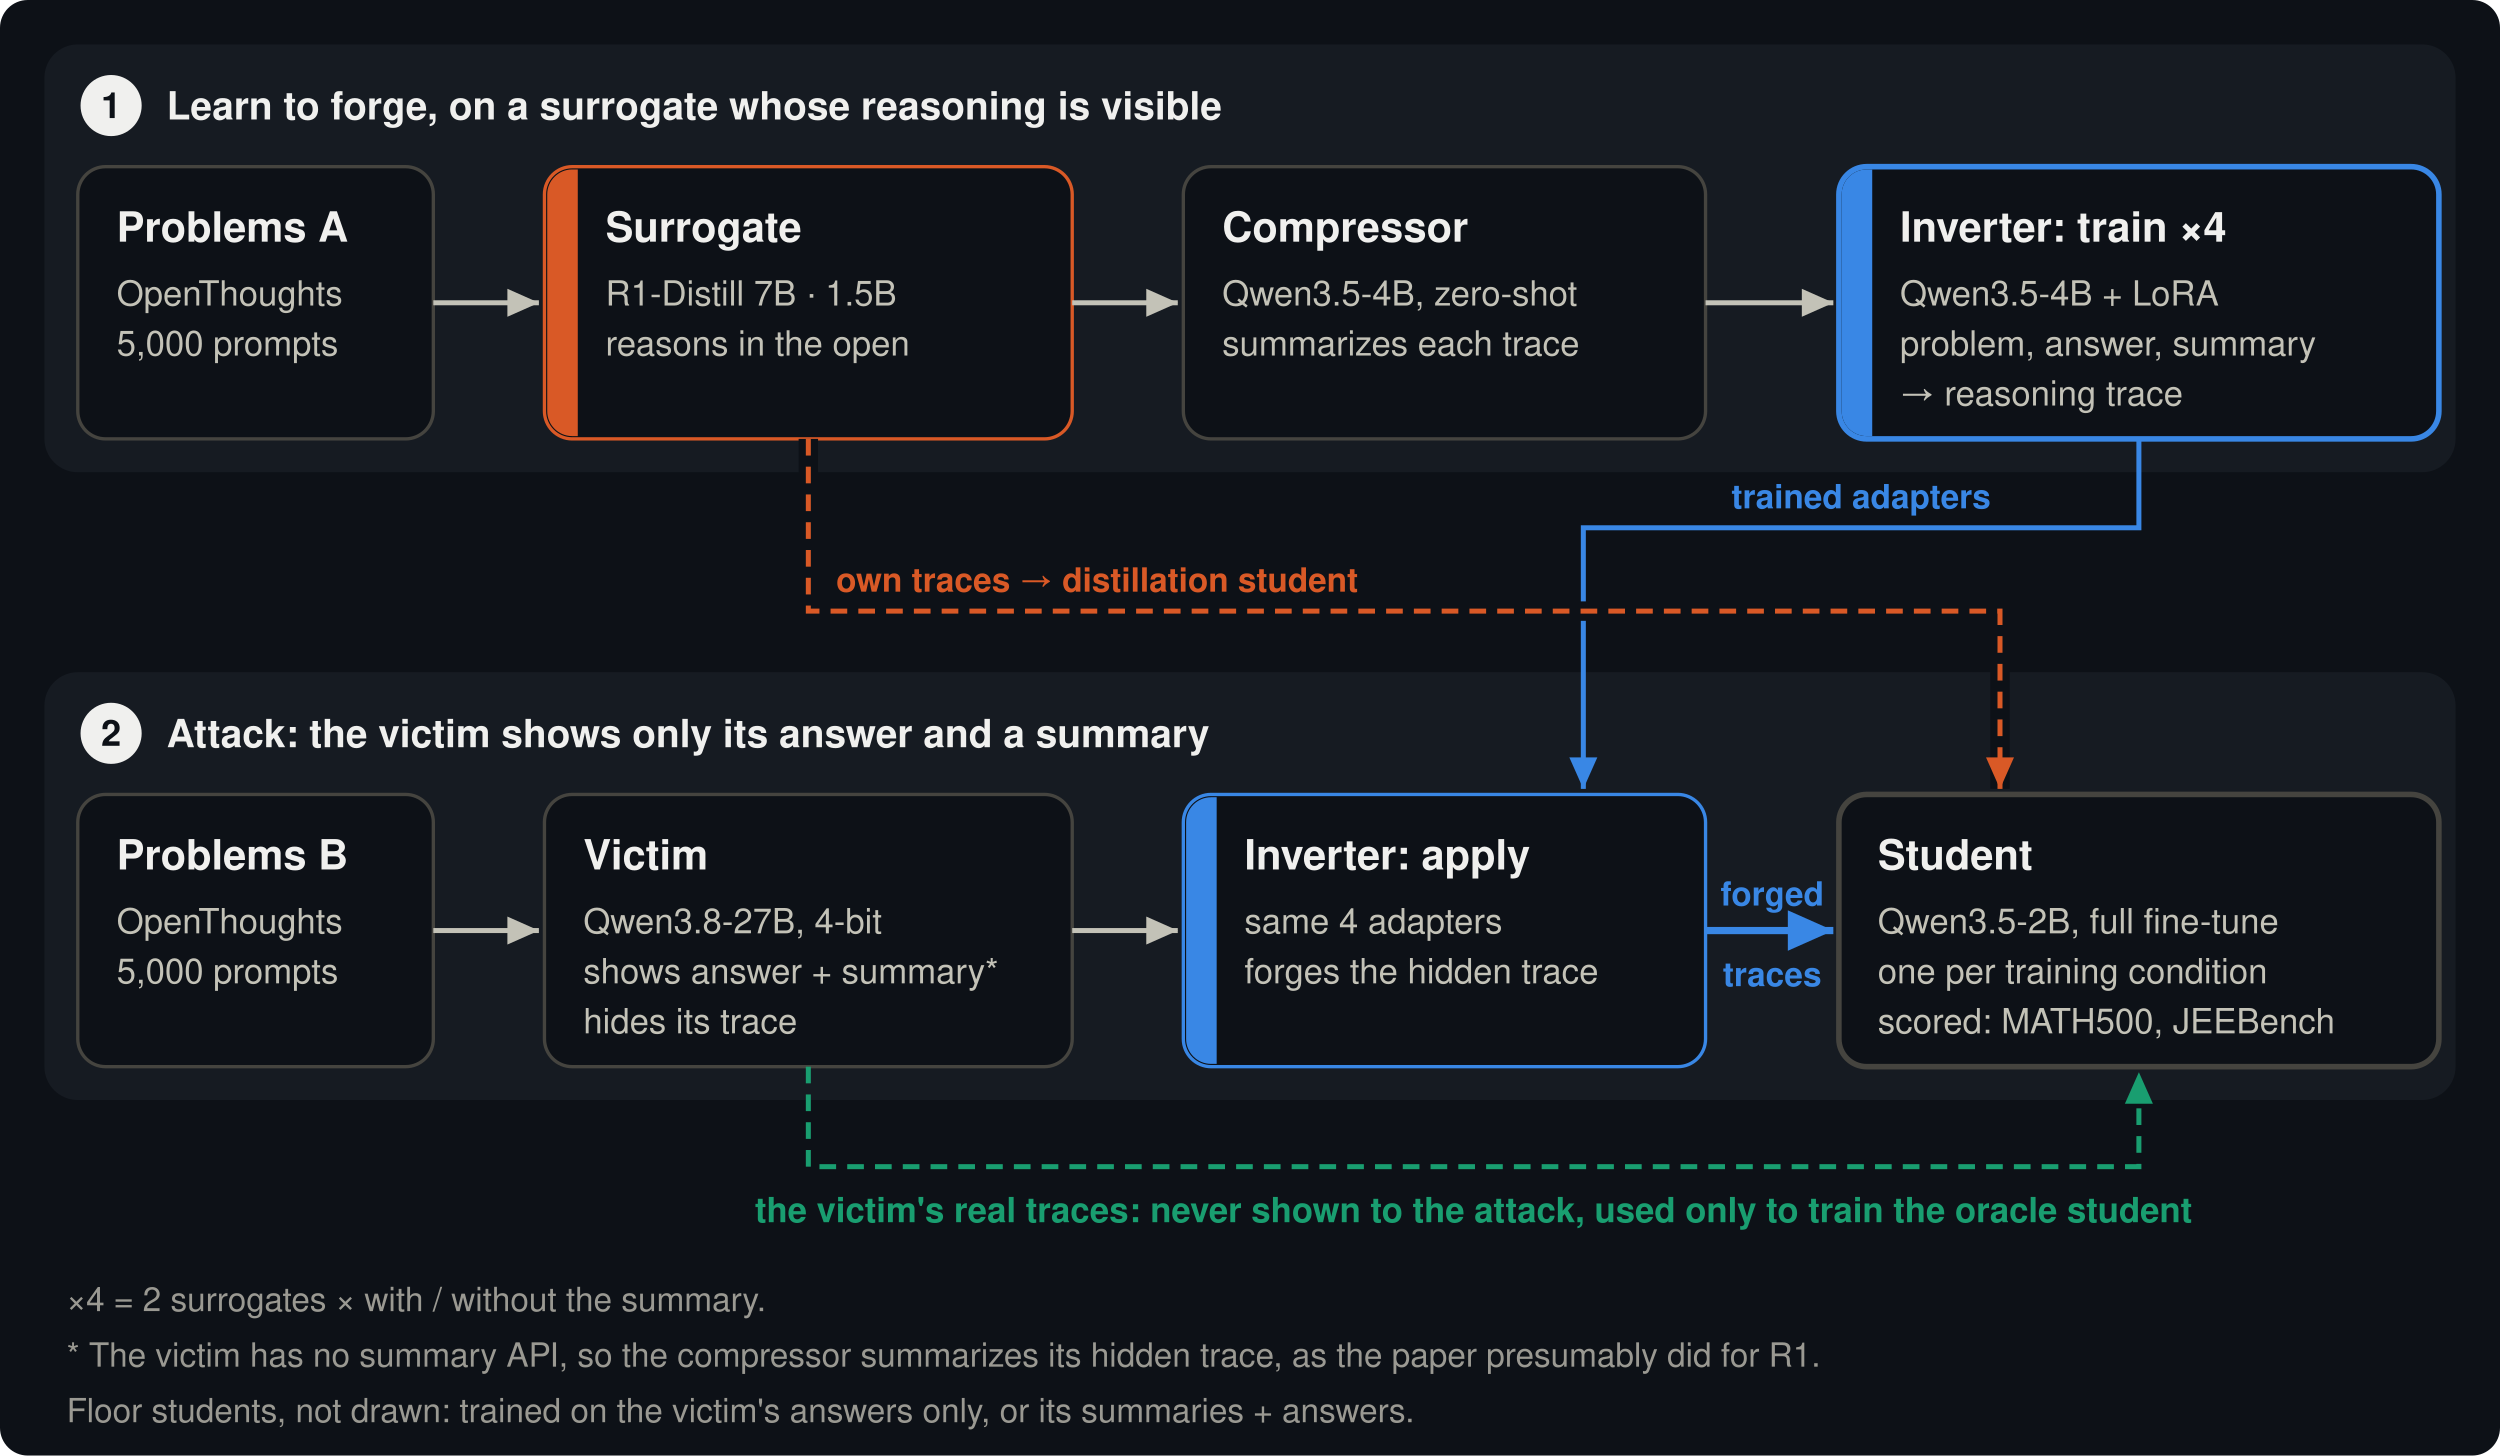
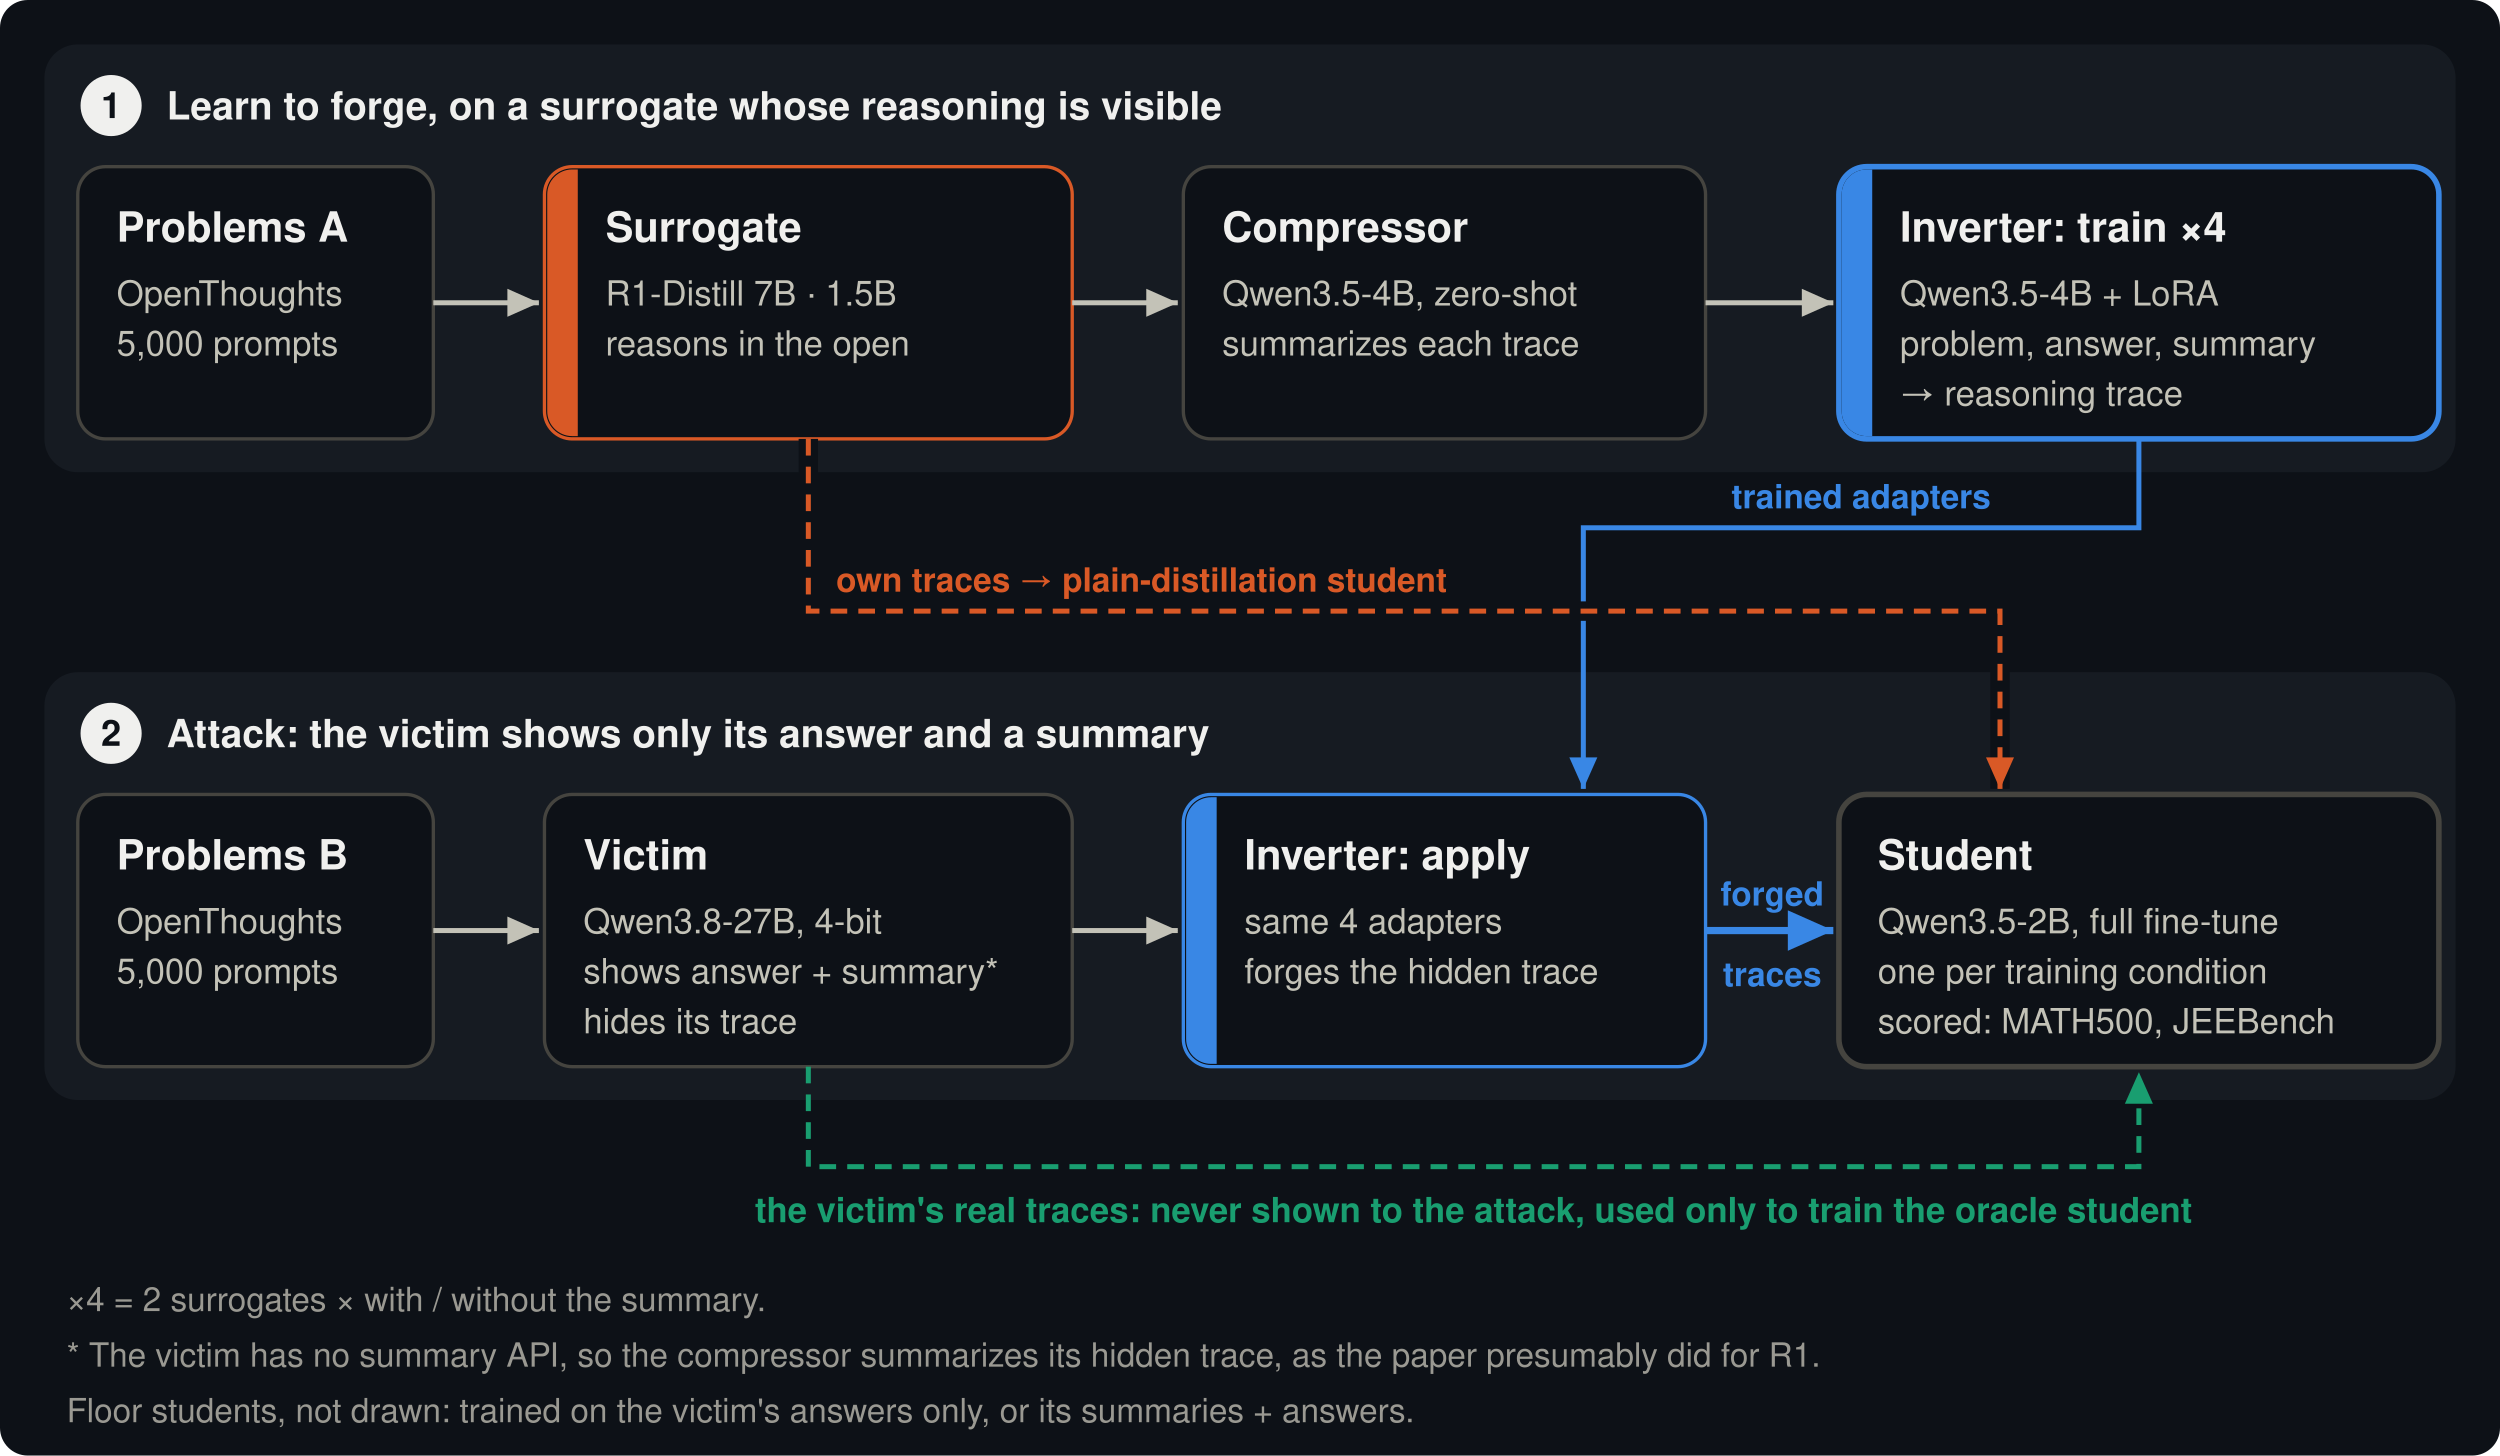
<svg xmlns="http://www.w3.org/2000/svg" width="900" height="524" viewBox="0 0 900 524" role="img" aria-label="Pipeline: surrogate, compressor, inverter, victim, student">
  <rect x="0.0" y="0.0" width="900.0" height="524.0" rx="10" fill="#0d1117" />
  <defs>
    <marker id="ah-ink" viewBox="0 0 10 10" refX="9" refY="5" markerWidth="7" markerHeight="7" orient="auto-start-reverse">
      <path d="M0,1 L9,5 L0,9 Z" fill="#c3c2b7" />
    </marker>
    <marker id="ah-forged" viewBox="0 0 10 10" refX="9" refY="5" markerWidth="7" markerHeight="7" orient="auto-start-reverse">
      <path d="M0,1 L9,5 L0,9 Z" fill="#3987e5" />
    </marker>
    <marker id="ah-oracle" viewBox="0 0 10 10" refX="9" refY="5" markerWidth="7" markerHeight="7" orient="auto-start-reverse">
      <path d="M0,1 L9,5 L0,9 Z" fill="#199e70" />
    </marker>
    <marker id="ah-distilled" viewBox="0 0 10 10" refX="9" refY="5" markerWidth="7" markerHeight="7" orient="auto-start-reverse">
      <path d="M0,1 L9,5 L0,9 Z" fill="#d95926" />
    </marker>
  </defs>
  <rect x="16.0" y="16.0" width="868.0" height="154.0" rx="12" fill="#161b22" />
  <circle cx="40" cy="38" r="11" fill="#f0f0ee" />
  <text x="40.0" y="42.5" font-family="system-ui, -apple-system, &quot;Segoe UI&quot;, Helvetica, Arial, sans-serif" font-size="13" fill="#0d1117" text-anchor="middle" font-weight="700" style="">1</text>
  <text x="60.0" y="43.0" font-family="system-ui, -apple-system, &quot;Segoe UI&quot;, Helvetica, Arial, sans-serif" font-size="14" fill="#f0f0ee" text-anchor="start" font-weight="600" style="">Learn to forge, on a surrogate whose reasoning is visible</text>
  <rect x="16.0" y="242.0" width="868.0" height="154.0" rx="12" fill="#161b22" />
  <circle cx="40" cy="264" r="11" fill="#f0f0ee" />
  <text x="40.0" y="268.5" font-family="system-ui, -apple-system, &quot;Segoe UI&quot;, Helvetica, Arial, sans-serif" font-size="13" fill="#0d1117" text-anchor="middle" font-weight="700" style="">2</text>
  <text x="60.0" y="269.0" font-family="system-ui, -apple-system, &quot;Segoe UI&quot;, Helvetica, Arial, sans-serif" font-size="14" fill="#f0f0ee" text-anchor="start" font-weight="600" style="">Attack: the victim shows only its answer and a summary</text>
  <rect x="28.0" y="60.0" width="128.0" height="98.0" rx="10" fill="#0d1117" stroke="#45443f" stroke-width="1.2" />
  <text x="42.0" y="87.0" font-family="system-ui, -apple-system, &quot;Segoe UI&quot;, Helvetica, Arial, sans-serif" font-size="15" fill="#f0f0ee" text-anchor="start" font-weight="700" style="">Problems A</text>
  <text x="42.0" y="110.0" font-family="system-ui, -apple-system, &quot;Segoe UI&quot;, Helvetica, Arial, sans-serif" font-size="12.5" fill="#c3c2b7" text-anchor="start" font-weight="normal" style="">OpenThoughts</text>
  <text x="42.0" y="128.0" font-family="system-ui, -apple-system, &quot;Segoe UI&quot;, Helvetica, Arial, sans-serif" font-size="12.5" fill="#c3c2b7" text-anchor="start" font-weight="normal" style="">5,000 prompts</text>
  <rect x="196.0" y="60.0" width="190.0" height="98.0" rx="10" fill="#0d1117" stroke="#d95926" stroke-width="1.2" />
  <path d="M197.0,70.0 a9,9 0 0 1 9,-9 H208.0 V157.0 H206.0 a9,9 0 0 1 -9,-9 Z" fill="#d95926" />
  <text x="218.0" y="87.0" font-family="system-ui, -apple-system, &quot;Segoe UI&quot;, Helvetica, Arial, sans-serif" font-size="15" fill="#f0f0ee" text-anchor="start" font-weight="700" style="">Surrogate</text>
  <text x="218.0" y="110.0" font-family="system-ui, -apple-system, &quot;Segoe UI&quot;, Helvetica, Arial, sans-serif" font-size="12.5" fill="#c3c2b7" text-anchor="start" font-weight="normal" style="">R1-Distill 7B · 1.5B</text>
  <text x="218.0" y="128.0" font-family="system-ui, -apple-system, &quot;Segoe UI&quot;, Helvetica, Arial, sans-serif" font-size="12.5" fill="#c3c2b7" text-anchor="start" font-weight="normal" style="">reasons in the open</text>
  <rect x="426.0" y="60.0" width="188.0" height="98.0" rx="10" fill="#0d1117" stroke="#45443f" stroke-width="1.2" />
  <text x="440.0" y="87.0" font-family="system-ui, -apple-system, &quot;Segoe UI&quot;, Helvetica, Arial, sans-serif" font-size="15" fill="#f0f0ee" text-anchor="start" font-weight="700" style="">Compressor</text>
  <text x="440.0" y="110.0" font-family="system-ui, -apple-system, &quot;Segoe UI&quot;, Helvetica, Arial, sans-serif" font-size="12.5" fill="#c3c2b7" text-anchor="start" font-weight="normal" style="">Qwen3.5-4B, zero-shot</text>
  <text x="440.0" y="128.0" font-family="system-ui, -apple-system, &quot;Segoe UI&quot;, Helvetica, Arial, sans-serif" font-size="12.5" fill="#c3c2b7" text-anchor="start" font-weight="normal" style="">summarizes each trace</text>
  <rect x="662.0" y="60.0" width="216.0" height="98.0" rx="10" fill="#0d1117" stroke="#3987e5" stroke-width="2" />
  <path d="M663.0,70.0 a9,9 0 0 1 9,-9 H674.0 V157.0 H672.0 a9,9 0 0 1 -9,-9 Z" fill="#3987e5" />
  <text x="684.0" y="87.0" font-family="system-ui, -apple-system, &quot;Segoe UI&quot;, Helvetica, Arial, sans-serif" font-size="15" fill="#f0f0ee" text-anchor="start" font-weight="700" style="">Inverter: train ×4</text>
  <text x="684.0" y="110.0" font-family="system-ui, -apple-system, &quot;Segoe UI&quot;, Helvetica, Arial, sans-serif" font-size="12.5" fill="#c3c2b7" text-anchor="start" font-weight="normal" style="">Qwen3.5-4B + LoRA</text>
  <text x="684.0" y="128.0" font-family="system-ui, -apple-system, &quot;Segoe UI&quot;, Helvetica, Arial, sans-serif" font-size="12.5" fill="#c3c2b7" text-anchor="start" font-weight="normal" style="">problem, answer, summary</text>
  <text x="684.0" y="146.0" font-family="system-ui, -apple-system, &quot;Segoe UI&quot;, Helvetica, Arial, sans-serif" font-size="12.5" fill="#c3c2b7" text-anchor="start" font-weight="normal" style="">→ reasoning trace</text>
  <line x1="156.0" y1="109.0" x2="194.0" y2="109.0" stroke="#c3c2b7" stroke-width="1.8" marker-end="url(#ah-ink)" />
  <line x1="386.0" y1="109.0" x2="424.0" y2="109.0" stroke="#c3c2b7" stroke-width="1.8" marker-end="url(#ah-ink)" />
  <line x1="614.0" y1="109.0" x2="660.0" y2="109.0" stroke="#c3c2b7" stroke-width="1.8" marker-end="url(#ah-ink)" />
  <rect x="28.0" y="286.0" width="128.0" height="98.0" rx="10" fill="#0d1117" stroke="#45443f" stroke-width="1.2" />
  <text x="42.0" y="313.0" font-family="system-ui, -apple-system, &quot;Segoe UI&quot;, Helvetica, Arial, sans-serif" font-size="15" fill="#f0f0ee" text-anchor="start" font-weight="700" style="">Problems B</text>
  <text x="42.0" y="336.0" font-family="system-ui, -apple-system, &quot;Segoe UI&quot;, Helvetica, Arial, sans-serif" font-size="12.5" fill="#c3c2b7" text-anchor="start" font-weight="normal" style="">OpenThoughts</text>
  <text x="42.0" y="354.0" font-family="system-ui, -apple-system, &quot;Segoe UI&quot;, Helvetica, Arial, sans-serif" font-size="12.5" fill="#c3c2b7" text-anchor="start" font-weight="normal" style="">5,000 prompts</text>
  <rect x="196.0" y="286.0" width="190.0" height="98.0" rx="10" fill="#0d1117" stroke="#45443f" stroke-width="1.2" />
  <text x="210.0" y="313.0" font-family="system-ui, -apple-system, &quot;Segoe UI&quot;, Helvetica, Arial, sans-serif" font-size="15" fill="#f0f0ee" text-anchor="start" font-weight="700" style="">Victim</text>
  <text x="210.0" y="336.0" font-family="system-ui, -apple-system, &quot;Segoe UI&quot;, Helvetica, Arial, sans-serif" font-size="12.5" fill="#c3c2b7" text-anchor="start" font-weight="normal" style="">Qwen3.8-27B, 4-bit</text>
  <text x="210.0" y="354.0" font-family="system-ui, -apple-system, &quot;Segoe UI&quot;, Helvetica, Arial, sans-serif" font-size="12.5" fill="#c3c2b7" text-anchor="start" font-weight="normal" style="">shows answer + summary*</text>
  <text x="210.0" y="372.0" font-family="system-ui, -apple-system, &quot;Segoe UI&quot;, Helvetica, Arial, sans-serif" font-size="12.5" fill="#c3c2b7" text-anchor="start" font-weight="normal" style="">hides its trace</text>
  <rect x="426.0" y="286.0" width="188.0" height="98.0" rx="10" fill="#0d1117" stroke="#3987e5" stroke-width="1.2" />
  <path d="M427.0,296.0 a9,9 0 0 1 9,-9 H438.0 V383.0 H436.0 a9,9 0 0 1 -9,-9 Z" fill="#3987e5" />
  <text x="448.0" y="313.0" font-family="system-ui, -apple-system, &quot;Segoe UI&quot;, Helvetica, Arial, sans-serif" font-size="15" fill="#f0f0ee" text-anchor="start" font-weight="700" style="">Inverter: apply</text>
  <text x="448.0" y="336.0" font-family="system-ui, -apple-system, &quot;Segoe UI&quot;, Helvetica, Arial, sans-serif" font-size="12.5" fill="#c3c2b7" text-anchor="start" font-weight="normal" style="">same 4 adapters</text>
  <text x="448.0" y="354.0" font-family="system-ui, -apple-system, &quot;Segoe UI&quot;, Helvetica, Arial, sans-serif" font-size="12.5" fill="#c3c2b7" text-anchor="start" font-weight="normal" style="">forges the hidden trace</text>
  <rect x="662.0" y="286.0" width="216.0" height="98.0" rx="10" fill="#0d1117" stroke="#45443f" stroke-width="2" />
  <text x="676.0" y="313.0" font-family="system-ui, -apple-system, &quot;Segoe UI&quot;, Helvetica, Arial, sans-serif" font-size="15" fill="#f0f0ee" text-anchor="start" font-weight="700" style="">Student</text>
  <text x="676.0" y="336.0" font-family="system-ui, -apple-system, &quot;Segoe UI&quot;, Helvetica, Arial, sans-serif" font-size="12.5" fill="#c3c2b7" text-anchor="start" font-weight="normal" style="">Qwen3.5-2B, full fine-tune</text>
  <text x="676.0" y="354.0" font-family="system-ui, -apple-system, &quot;Segoe UI&quot;, Helvetica, Arial, sans-serif" font-size="12.5" fill="#c3c2b7" text-anchor="start" font-weight="normal" style="">one per training condition</text>
  <text x="676.0" y="372.0" font-family="system-ui, -apple-system, &quot;Segoe UI&quot;, Helvetica, Arial, sans-serif" font-size="12.5" fill="#c3c2b7" text-anchor="start" font-weight="normal" style="">scored: MATH500, JEEBench</text>
  <line x1="156.0" y1="335.0" x2="194.0" y2="335.0" stroke="#c3c2b7" stroke-width="1.8" marker-end="url(#ah-ink)" />
  <line x1="386.0" y1="335.0" x2="424.0" y2="335.0" stroke="#c3c2b7" stroke-width="1.8" marker-end="url(#ah-ink)" />
  <line x1="614.0" y1="335.0" x2="660.0" y2="335.0" stroke="#3987e5" stroke-width="2.6" marker-end="url(#ah-forged)" />
  <text x="638.0" y="326.0" font-family="system-ui, -apple-system, &quot;Segoe UI&quot;, Helvetica, Arial, sans-serif" font-size="12" fill="#3987e5" text-anchor="middle" font-weight="700" style="">forged</text>
  <text x="638.0" y="355.0" font-family="system-ui, -apple-system, &quot;Segoe UI&quot;, Helvetica, Arial, sans-serif" font-size="12" fill="#3987e5" text-anchor="middle" font-weight="700" style="">traces</text>
  <path d="M770.0,158 V190 H570 V284" fill="none" stroke="#3987e5" stroke-width="1.8" marker-end="url(#ah-forged)" />
  <text x="670.0" y="183.0" font-family="system-ui, -apple-system, &quot;Segoe UI&quot;, Helvetica, Arial, sans-serif" font-size="12" fill="#3987e5" text-anchor="middle" font-weight="700" style="" paint-order="stroke" stroke="#0d1117" stroke-width="3" stroke-linejoin="round">trained adapters</text>
  <path d="M291.0,158 V220 H720 V284" fill="none" stroke="#0d1117" stroke-width="7" />
  <path d="M291.0,158 V220 H720 V284" fill="none" stroke="#d95926" stroke-width="1.8" stroke-dasharray="6 4" marker-end="url(#ah-distilled)" />
-   <text x="301.0" y="213.0" font-family="system-ui, -apple-system, &quot;Segoe UI&quot;, Helvetica, Arial, sans-serif" font-size="12" fill="#d95926" text-anchor="start" font-weight="700" style="" paint-order="stroke" stroke="#0d1117" stroke-width="3" stroke-linejoin="round">own traces → distillation student</text>
+   <text x="301.0" y="213.0" font-family="system-ui, -apple-system, &quot;Segoe UI&quot;, Helvetica, Arial, sans-serif" font-size="12" fill="#d95926" text-anchor="start" font-weight="700" style="" paint-order="stroke" stroke="#0d1117" stroke-width="3" stroke-linejoin="round">own traces → plain-distillation student</text>
  <path d="M291.0,384 V420 H770.0 V386" fill="none" stroke="#199e70" stroke-width="1.8" stroke-dasharray="6 4" marker-end="url(#ah-oracle)" />
  <text x="530.5" y="440.0" font-family="system-ui, -apple-system, &quot;Segoe UI&quot;, Helvetica, Arial, sans-serif" font-size="12.5" fill="#199e70" text-anchor="middle" font-weight="700" style="">the victim's real traces: never shown to the attack, used only to train the oracle student</text>
  <text x="24.0" y="472.0" font-family="system-ui, -apple-system, &quot;Segoe UI&quot;, Helvetica, Arial, sans-serif" font-size="12" fill="#9a9992" text-anchor="start" font-weight="normal" style="">×4 = 2 surrogates × with / without the summary.</text>
  <text x="24.0" y="492.0" font-family="system-ui, -apple-system, &quot;Segoe UI&quot;, Helvetica, Arial, sans-serif" font-size="12" fill="#9a9992" text-anchor="start" font-weight="normal" style="">* The victim has no summary API, so the compressor summarizes its hidden trace, as the paper presumably did for R1.</text>
  <text x="24.0" y="512.0" font-family="system-ui, -apple-system, &quot;Segoe UI&quot;, Helvetica, Arial, sans-serif" font-size="12" fill="#9a9992" text-anchor="start" font-weight="normal" style="">Floor students, not drawn: trained on the victim's answers only, or its summaries + answers.</text>
</svg>
